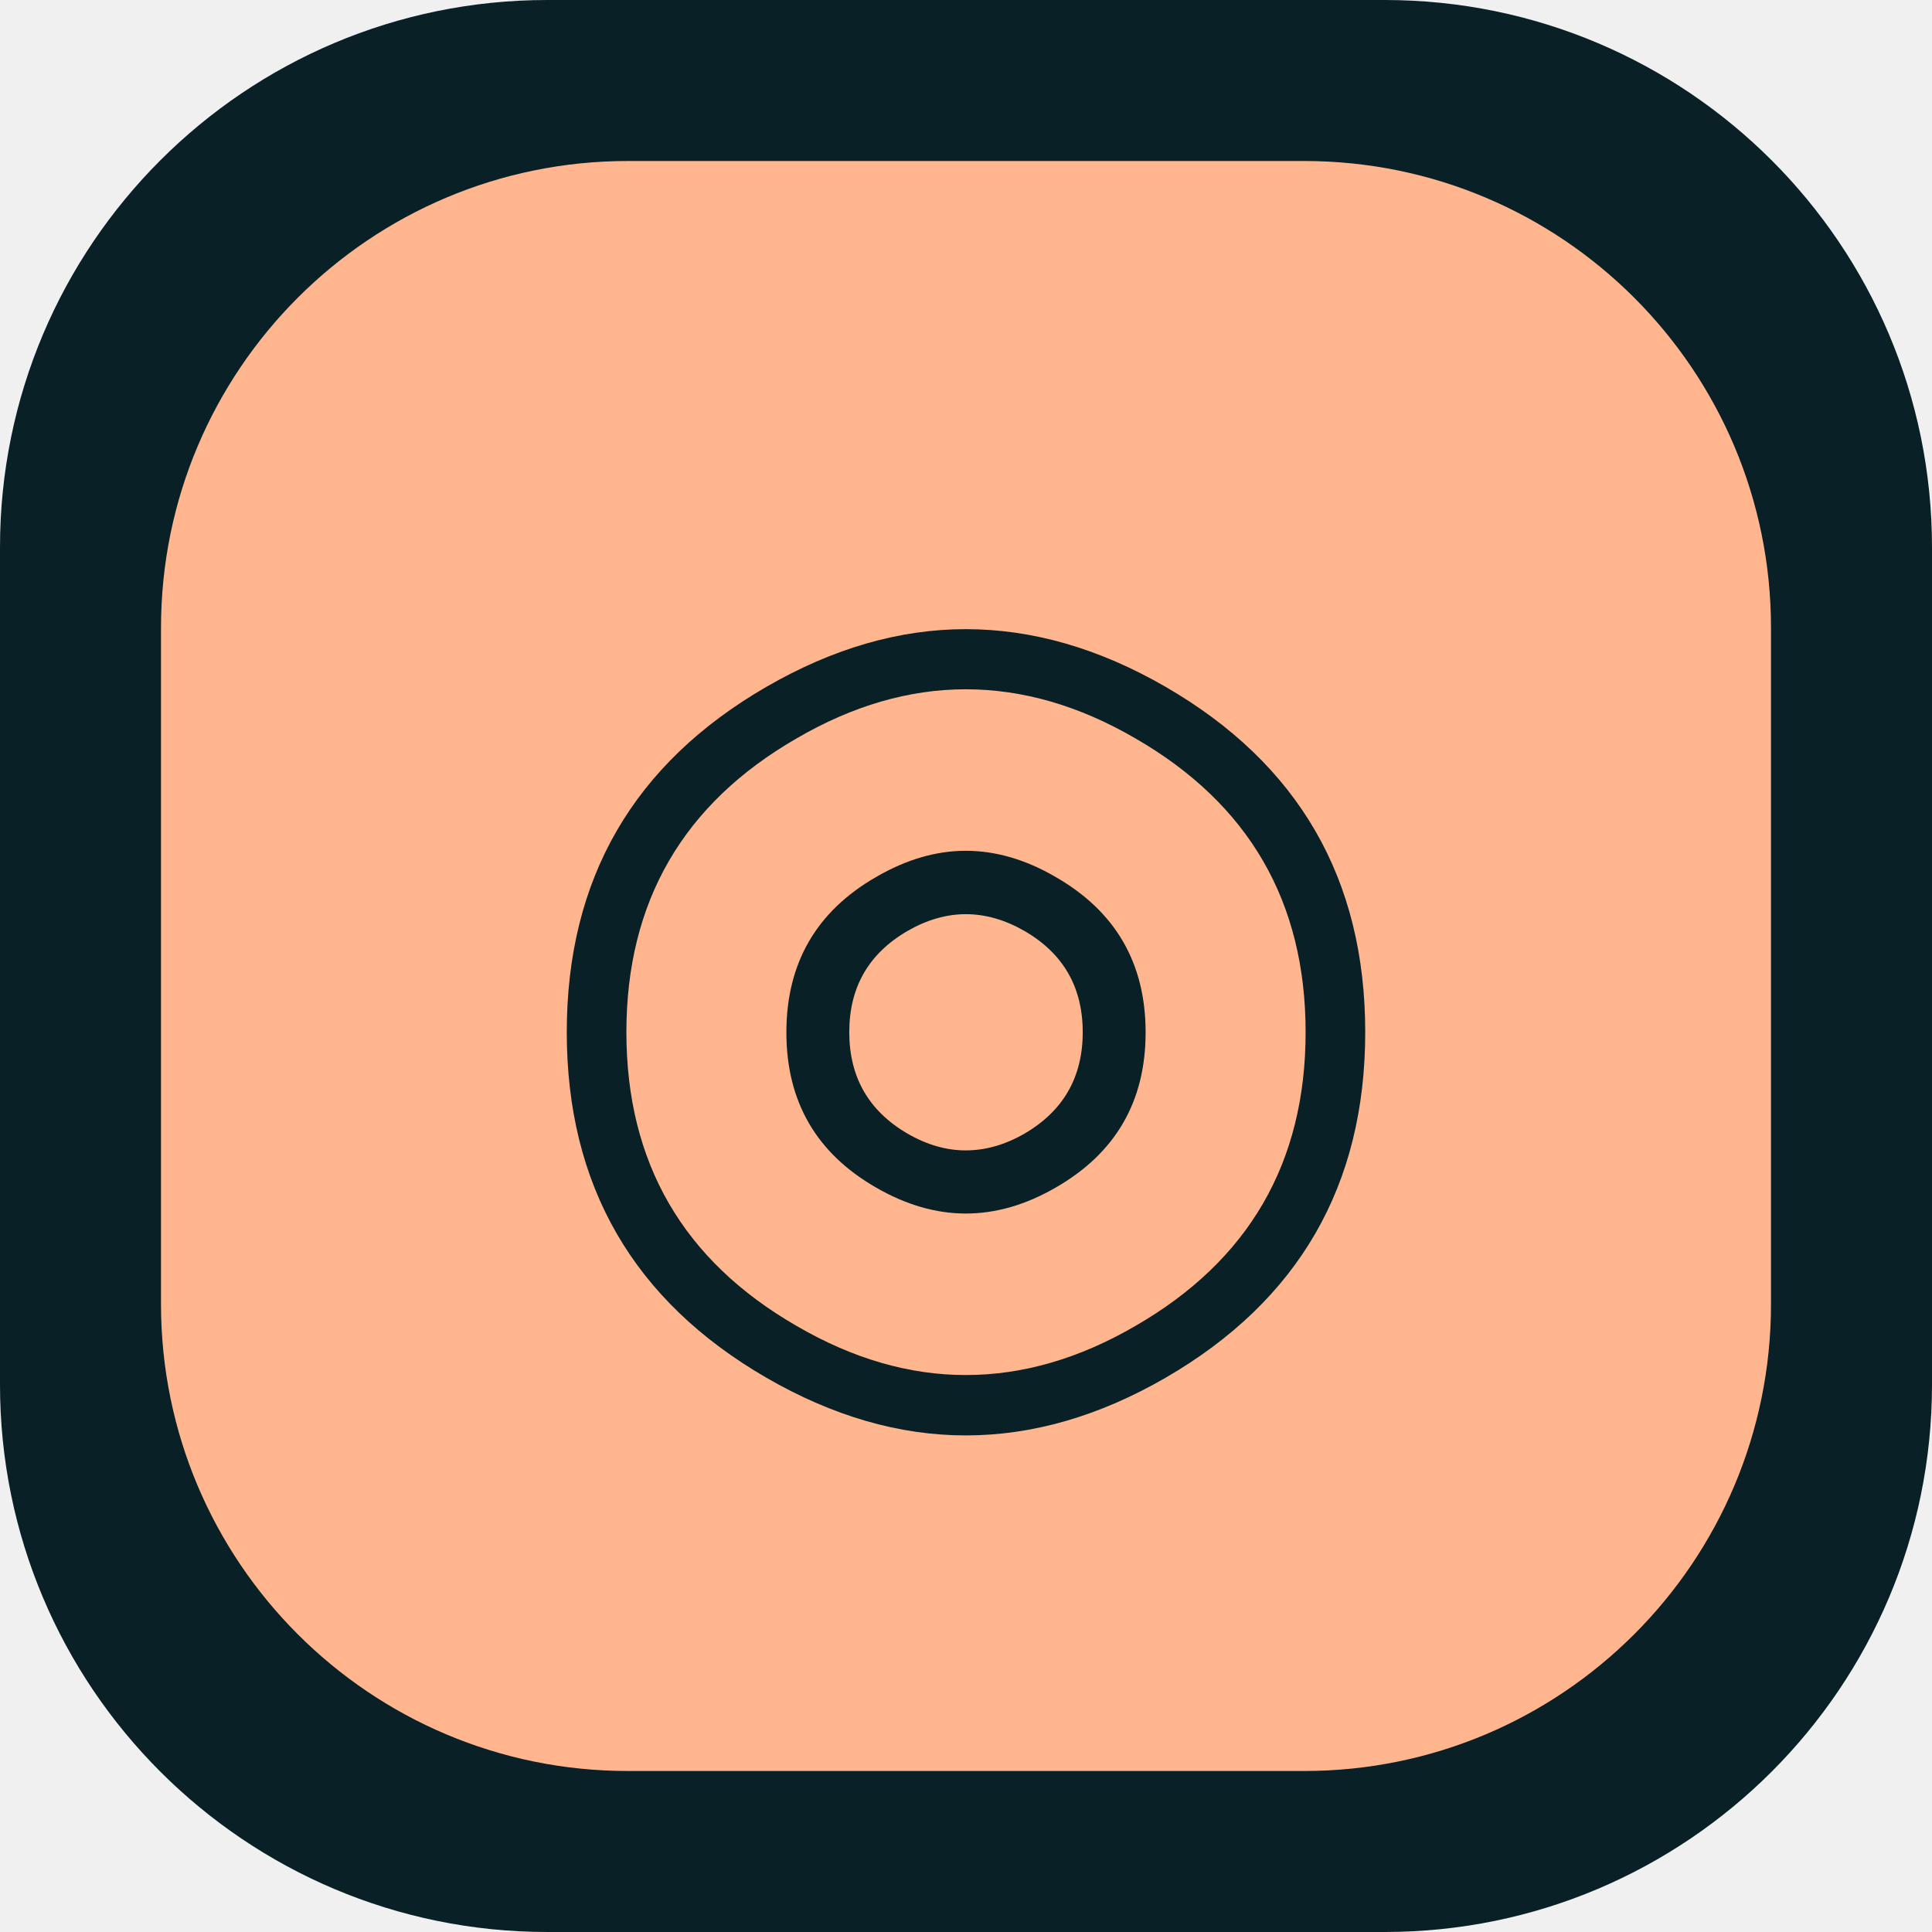
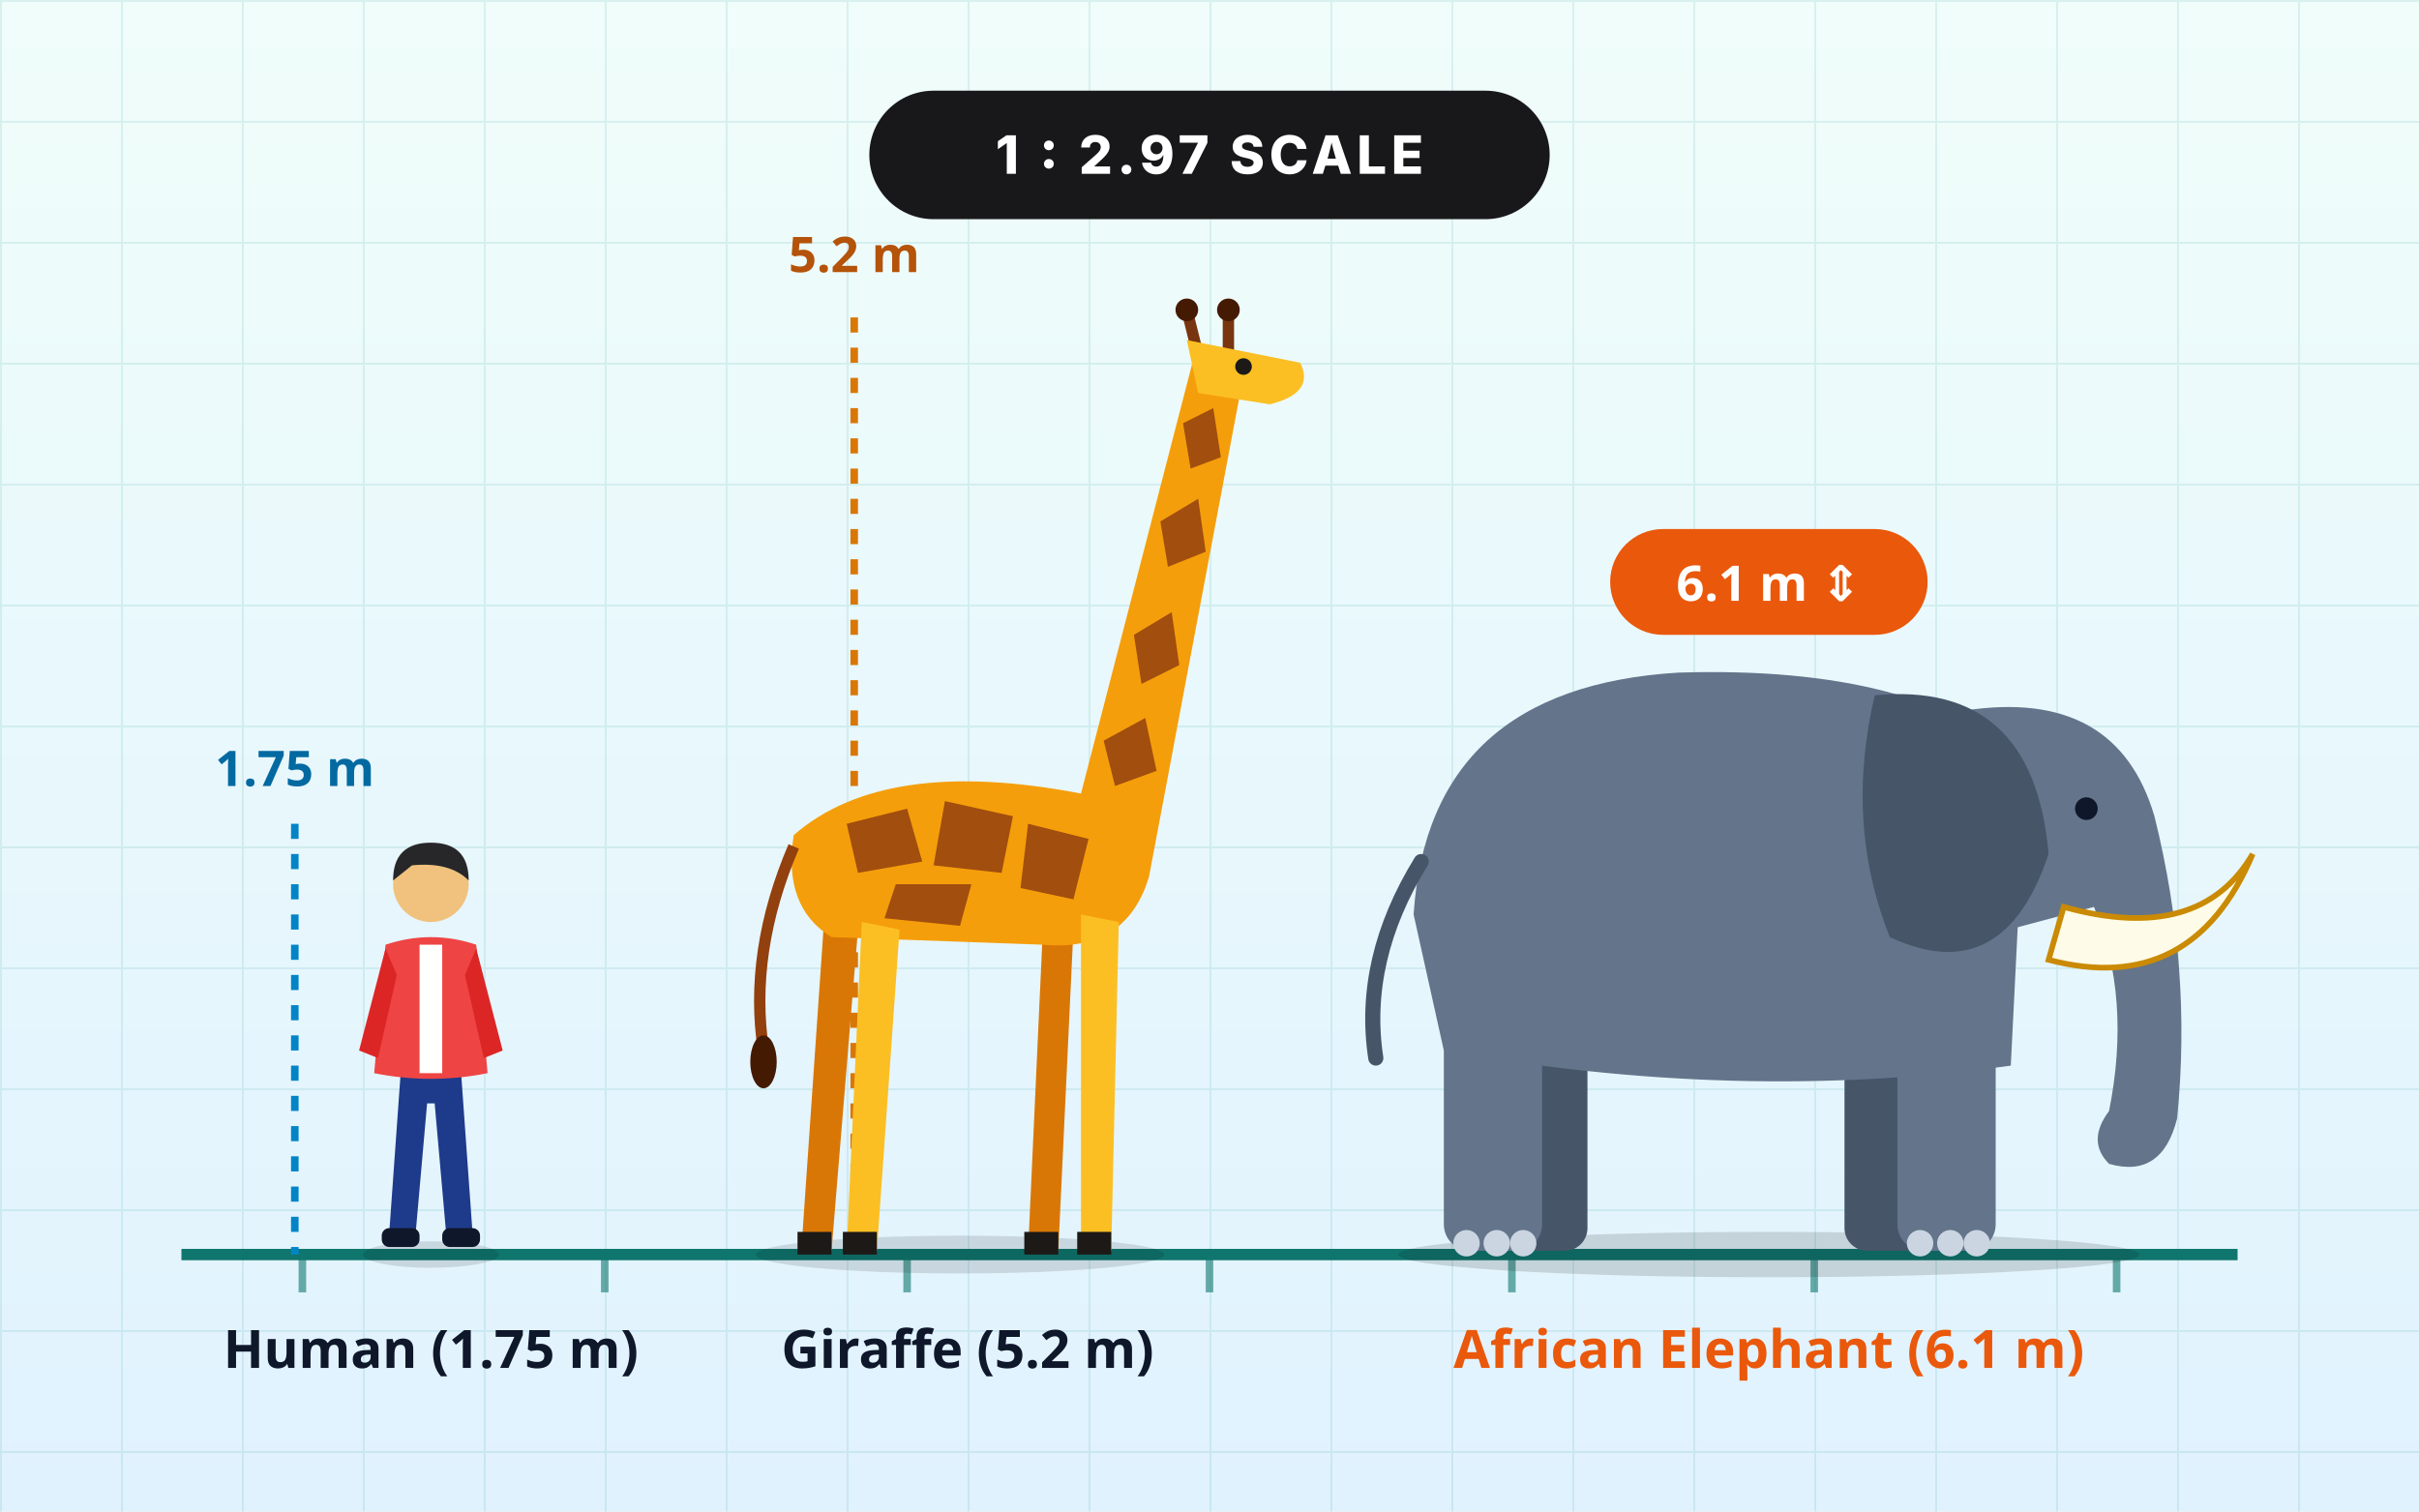
- <svg xmlns="http://www.w3.org/2000/svg" viewBox="0 0 120 120">
-   <rect width="120" height="120" rx="34" fill="#092026" />
-   <rect x="10" y="10" width="100" height="100" rx="29" fill="#ffb68e" />
-   <text x="60" y="81" text-anchor="middle" font-family="Arial,sans-serif" font-weight="900" font-size="65" fill="#092026">◎</text>
+ <svg xmlns="http://www.w3.org/2000/svg" viewBox="0 0 640 400">
+   <defs>
+     <linearGradient id="sky" x1="0" y1="0" x2="0" y2="1">
+       <stop offset="0%" stop-color="#f0fdfa" />
+       <stop offset="100%" stop-color="#e0f2fe" />
+     </linearGradient>
+     <pattern id="grid" width="32" height="32" patternUnits="userSpaceOnUse">
+       <path d="M 32 0 L 0 0 0 32" fill="none" stroke="#0d9488" stroke-width="1" stroke-opacity="0.11" />
+     </pattern>
+   </defs>
+   <rect width="640" height="400" fill="url(#sky)" />
+   <rect width="640" height="400" fill="url(#grid)" />
+   <rect x="230" y="24" width="180" height="34" rx="17" fill="#18181b" />
+   <text x="320" y="46" text-anchor="middle" font-family="system-ui, -apple-system, sans-serif" font-size="14" font-weight="800" fill="#ffffff" letter-spacing="1.2">1 : 2.97 SCALE</text>
+   <line x1="48" y1="332" x2="592" y2="332" stroke="#0f766e" stroke-width="3" />
+   <g stroke="#0f766e" stroke-width="2" opacity="0.6">
+     <line x1="80" y1="332" x2="80" y2="342" />
+     <line x1="160" y1="332" x2="160" y2="342" />
+     <line x1="240" y1="332" x2="240" y2="342" />
+     <line x1="320" y1="332" x2="320" y2="342" />
+     <line x1="400" y1="332" x2="400" y2="342" />
+     <line x1="480" y1="332" x2="480" y2="342" />
+     <line x1="560" y1="332" x2="560" y2="342" />
+   </g>
+   <line x1="78" y1="218" x2="78" y2="332" stroke="#0284c7" stroke-width="2" stroke-dasharray="4 4" />
+   <text x="78" y="208" text-anchor="middle" font-family="system-ui, sans-serif" font-size="13" font-weight="800" fill="#0369a1">1.75 m</text>
+   <line x1="226" y1="84" x2="226" y2="332" stroke="#d97706" stroke-width="2" stroke-dasharray="4 4" />
+   <text x="226" y="72" text-anchor="middle" font-family="system-ui, sans-serif" font-size="13" font-weight="800" fill="#b45309">5.2 m</text>
+   <g transform="translate(88, 216)">
+     <ellipse cx="26" cy="116" rx="18" ry="3.5" fill="rgba(0,0,0,0.12)" />
+     <path d="M18 68 L15 110 L22 110 L25 76 L27 76 L30 110 L37 110 L34 68 Z" fill="#1e3a8a" />
+     <rect x="13" y="109" width="10" height="5" rx="2" fill="#0f172a" />
+     <rect x="29" y="109" width="10" height="5" rx="2" fill="#0f172a" />
+     <path d="M14 34 Q26 30 38 34 L41 68 Q26 71 11 68 Z" fill="#ef4444" />
+     <rect x="23" y="34" width="6" height="34" fill="#ffffff" />
+     <path d="M14 35 L7 62 L12 64 L17 42 Z" fill="#dc2626" />
+     <path d="M38 35 L45 62 L40 64 L35 42 Z" fill="#dc2626" />
+     <circle cx="26" cy="18" r="10" fill="#f1c27d" />
+     <path d="M16 17 Q16 7 26 7 Q36 7 36 17 Q31 12 21 13 Z" fill="#27272a" />
+   </g>
+   <text x="114" y="362" text-anchor="middle" font-family="system-ui, sans-serif" font-size="14" font-weight="800" fill="#0f172a">Human (1.75 m)</text>
+   <g transform="translate(172, 76)">
+     <ellipse cx="82" cy="256" rx="54" ry="5" fill="rgba(0,0,0,0.12)" />
+     <path d="M46 168 L40 255 L48 255 L55 170 Z" fill="#d97706" />
+     <path d="M104 168 L100 255 L108 255 L112 170 Z" fill="#d97706" />
+     <path d="M38 145 Q62 124 114 134 L144 18 L158 18 L132 156 Q126 176 104 174 L48 172 Q35 164 38 145 Z" fill="#f59e0b" />
+     <path d="M56 168 L52 255 L60 255 L66 170 Z" fill="#fbbf24" />
+     <path d="M114 166 L114 255 L122 255 L124 168 Z" fill="#fbbf24" />
+     <rect x="39" y="250" width="9" height="6" fill="#1c1917" />
+     <rect x="51" y="250" width="9" height="6" fill="#1c1917" />
+     <rect x="99" y="250" width="9" height="6" fill="#1c1917" />
+     <rect x="113" y="250" width="9" height="6" fill="#1c1917" />
+     <path d="M145 18 L142 6 M153 18 L153 6" stroke="#78350f" stroke-width="3" stroke-linecap="round" />
+     <circle cx="142" cy="6" r="3" fill="#451a03" />
+     <circle cx="153" cy="6" r="3" fill="#451a03" />
+     <path d="M142 14 L172 20 Q176 28 164 31 L145 28 Z" fill="#fbbf24" />
+     <circle cx="157" cy="21" r="2.2" fill="#1c1917" />
+     <g fill="#92400e" opacity="0.85">
+       <polygon points="52,142 68,138 72,152 55,155" />
+       <polygon points="78,136 96,140 93,155 75,153" />
+       <polygon points="100,142 116,146 112,162 98,159" />
+       <polygon points="65,158 85,158 82,169 62,167" />
+       <polygon points="120,120 131,114 134,128 123,132" />
+       <polygon points="128,92 138,86 140,100 130,105" />
+       <polygon points="135,62 145,56 147,70 137,74" />
+       <polygon points="141,36 149,32 151,45 143,48" />
+     </g>
+     <path d="M38 148 Q26 176 30 202" stroke="#92400e" stroke-width="3" fill="none" />
+     <ellipse cx="30" cy="205" rx="3.5" ry="7" fill="#451a03" />
+   </g>
+   <text x="256" y="362" text-anchor="middle" font-family="system-ui, sans-serif" font-size="14" font-weight="800" fill="#0f172a">Giraffe (5.2 m)</text>
+   <g transform="translate(352, 134)">
+     <ellipse cx="116" cy="198" rx="98" ry="6" fill="rgba(0,0,0,0.14)" />
+     <rect x="74" y="6" width="84" height="28" rx="14" fill="#ea580c" />
+     <text x="116" y="25" text-anchor="middle" font-family="system-ui, sans-serif" font-size="13" font-weight="800" fill="#ffffff">6.1 m ⇕</text>
+     <rect x="44" y="132" width="24" height="65" rx="6" fill="#475569" />
+     <rect x="136" y="132" width="24" height="65" rx="6" fill="#475569" />
+     <path d="M22 108 Q26 48 92 44 Q156 42 184 68 L180 148 Q108 158 30 144 Z" fill="#64748b" />
+     <rect x="30" y="128" width="26" height="69" rx="7" fill="#64748b" />
+     <rect x="150" y="128" width="26" height="69" rx="7" fill="#64748b" />
+     <g fill="#cbd5e1">
+       <circle cx="36" cy="195" r="3.5" />
+       <circle cx="44" cy="195" r="3.5" />
+       <circle cx="51" cy="195" r="3.5" />
+       <circle cx="156" cy="195" r="3.5" />
+       <circle cx="164" cy="195" r="3.5" />
+       <circle cx="171" cy="195" r="3.5" />
+     </g>
+     <path d="M168 54 Q208 48 218 82 Q228 122 224 162 Q220 178 206 174 Q200 168 206 160 Q212 130 202 106 L172 114 Z" fill="#64748b" />
+     <path d="M144 50 Q186 46 190 92 Q178 128 148 114 Q136 84 144 50 Z" fill="#475569" />
+     <path d="M194 106 Q230 116 244 92 Q228 130 190 120 Z" fill="#fefce8" stroke="#ca8a04" stroke-width="1.5" />
+     <circle cx="200" cy="80" r="3" fill="#0f172a" />
+     <path d="M24 94 Q8 120 12 146" stroke="#475569" stroke-width="4" fill="none" stroke-linecap="round" />
+   </g>
+   <text x="468" y="362" text-anchor="middle" font-family="system-ui, sans-serif" font-size="14" font-weight="800" fill="#ea580c">African Elephant (6.1 m)</text>
</svg>
